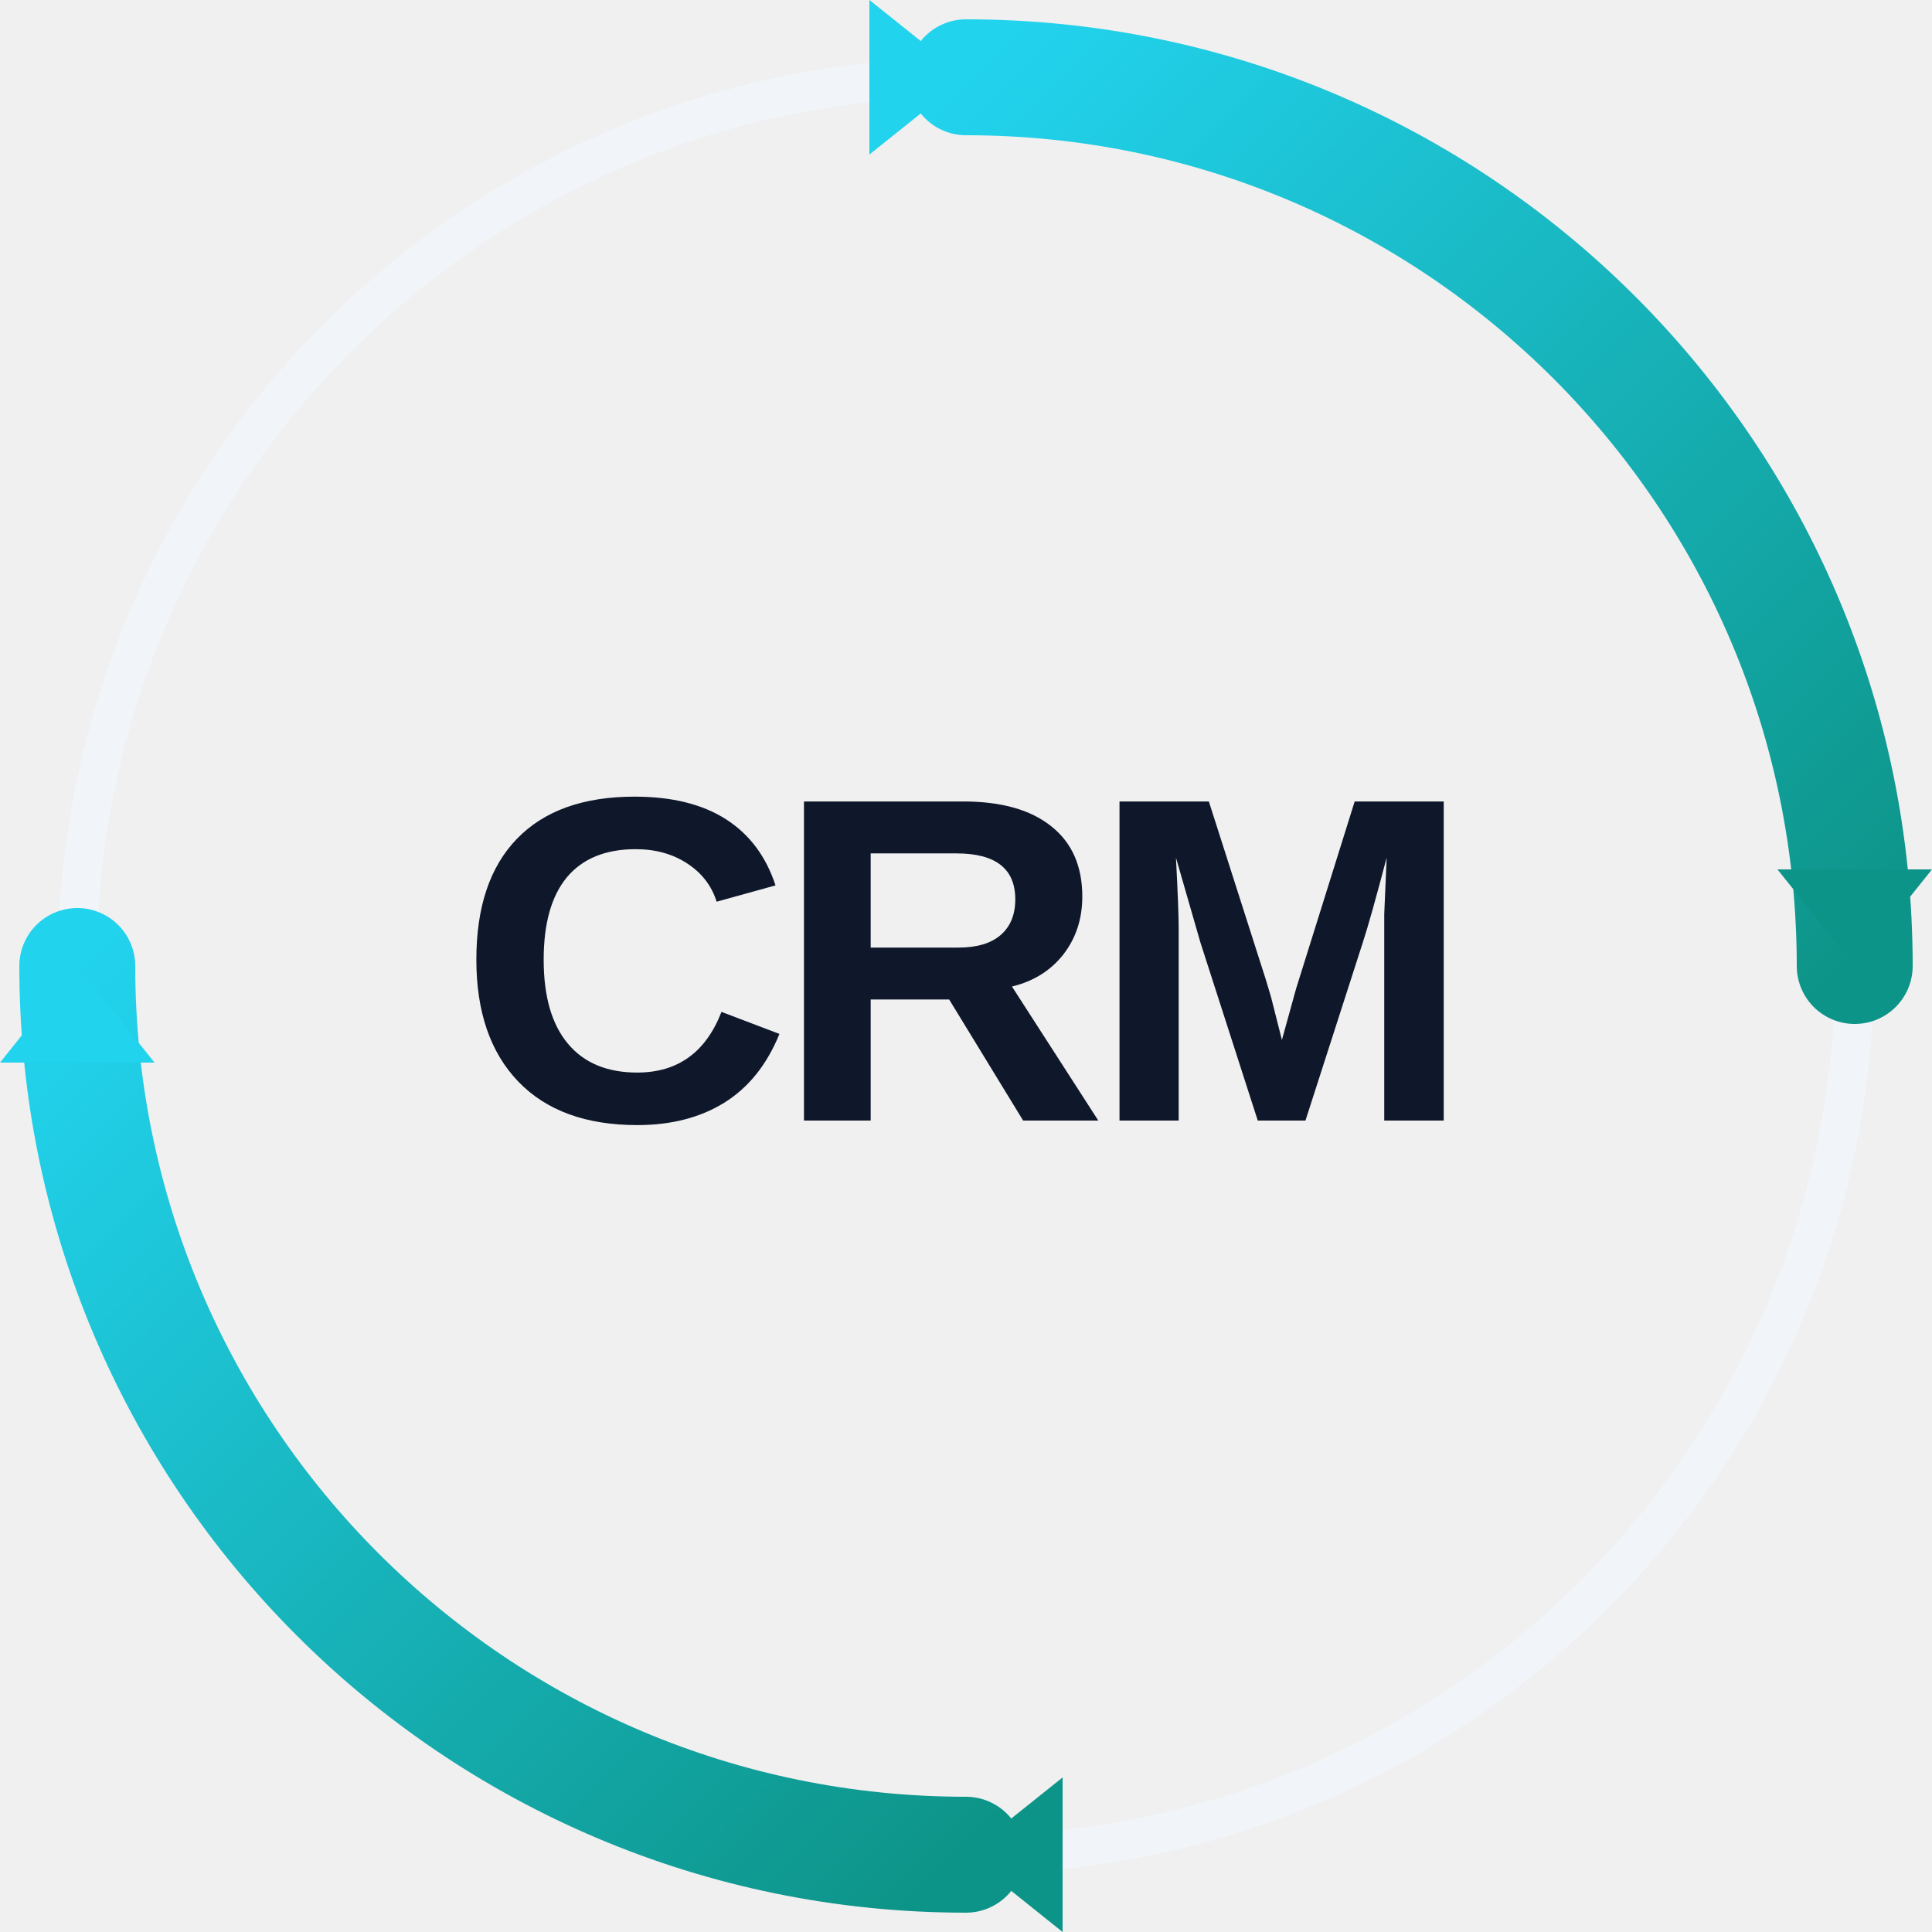
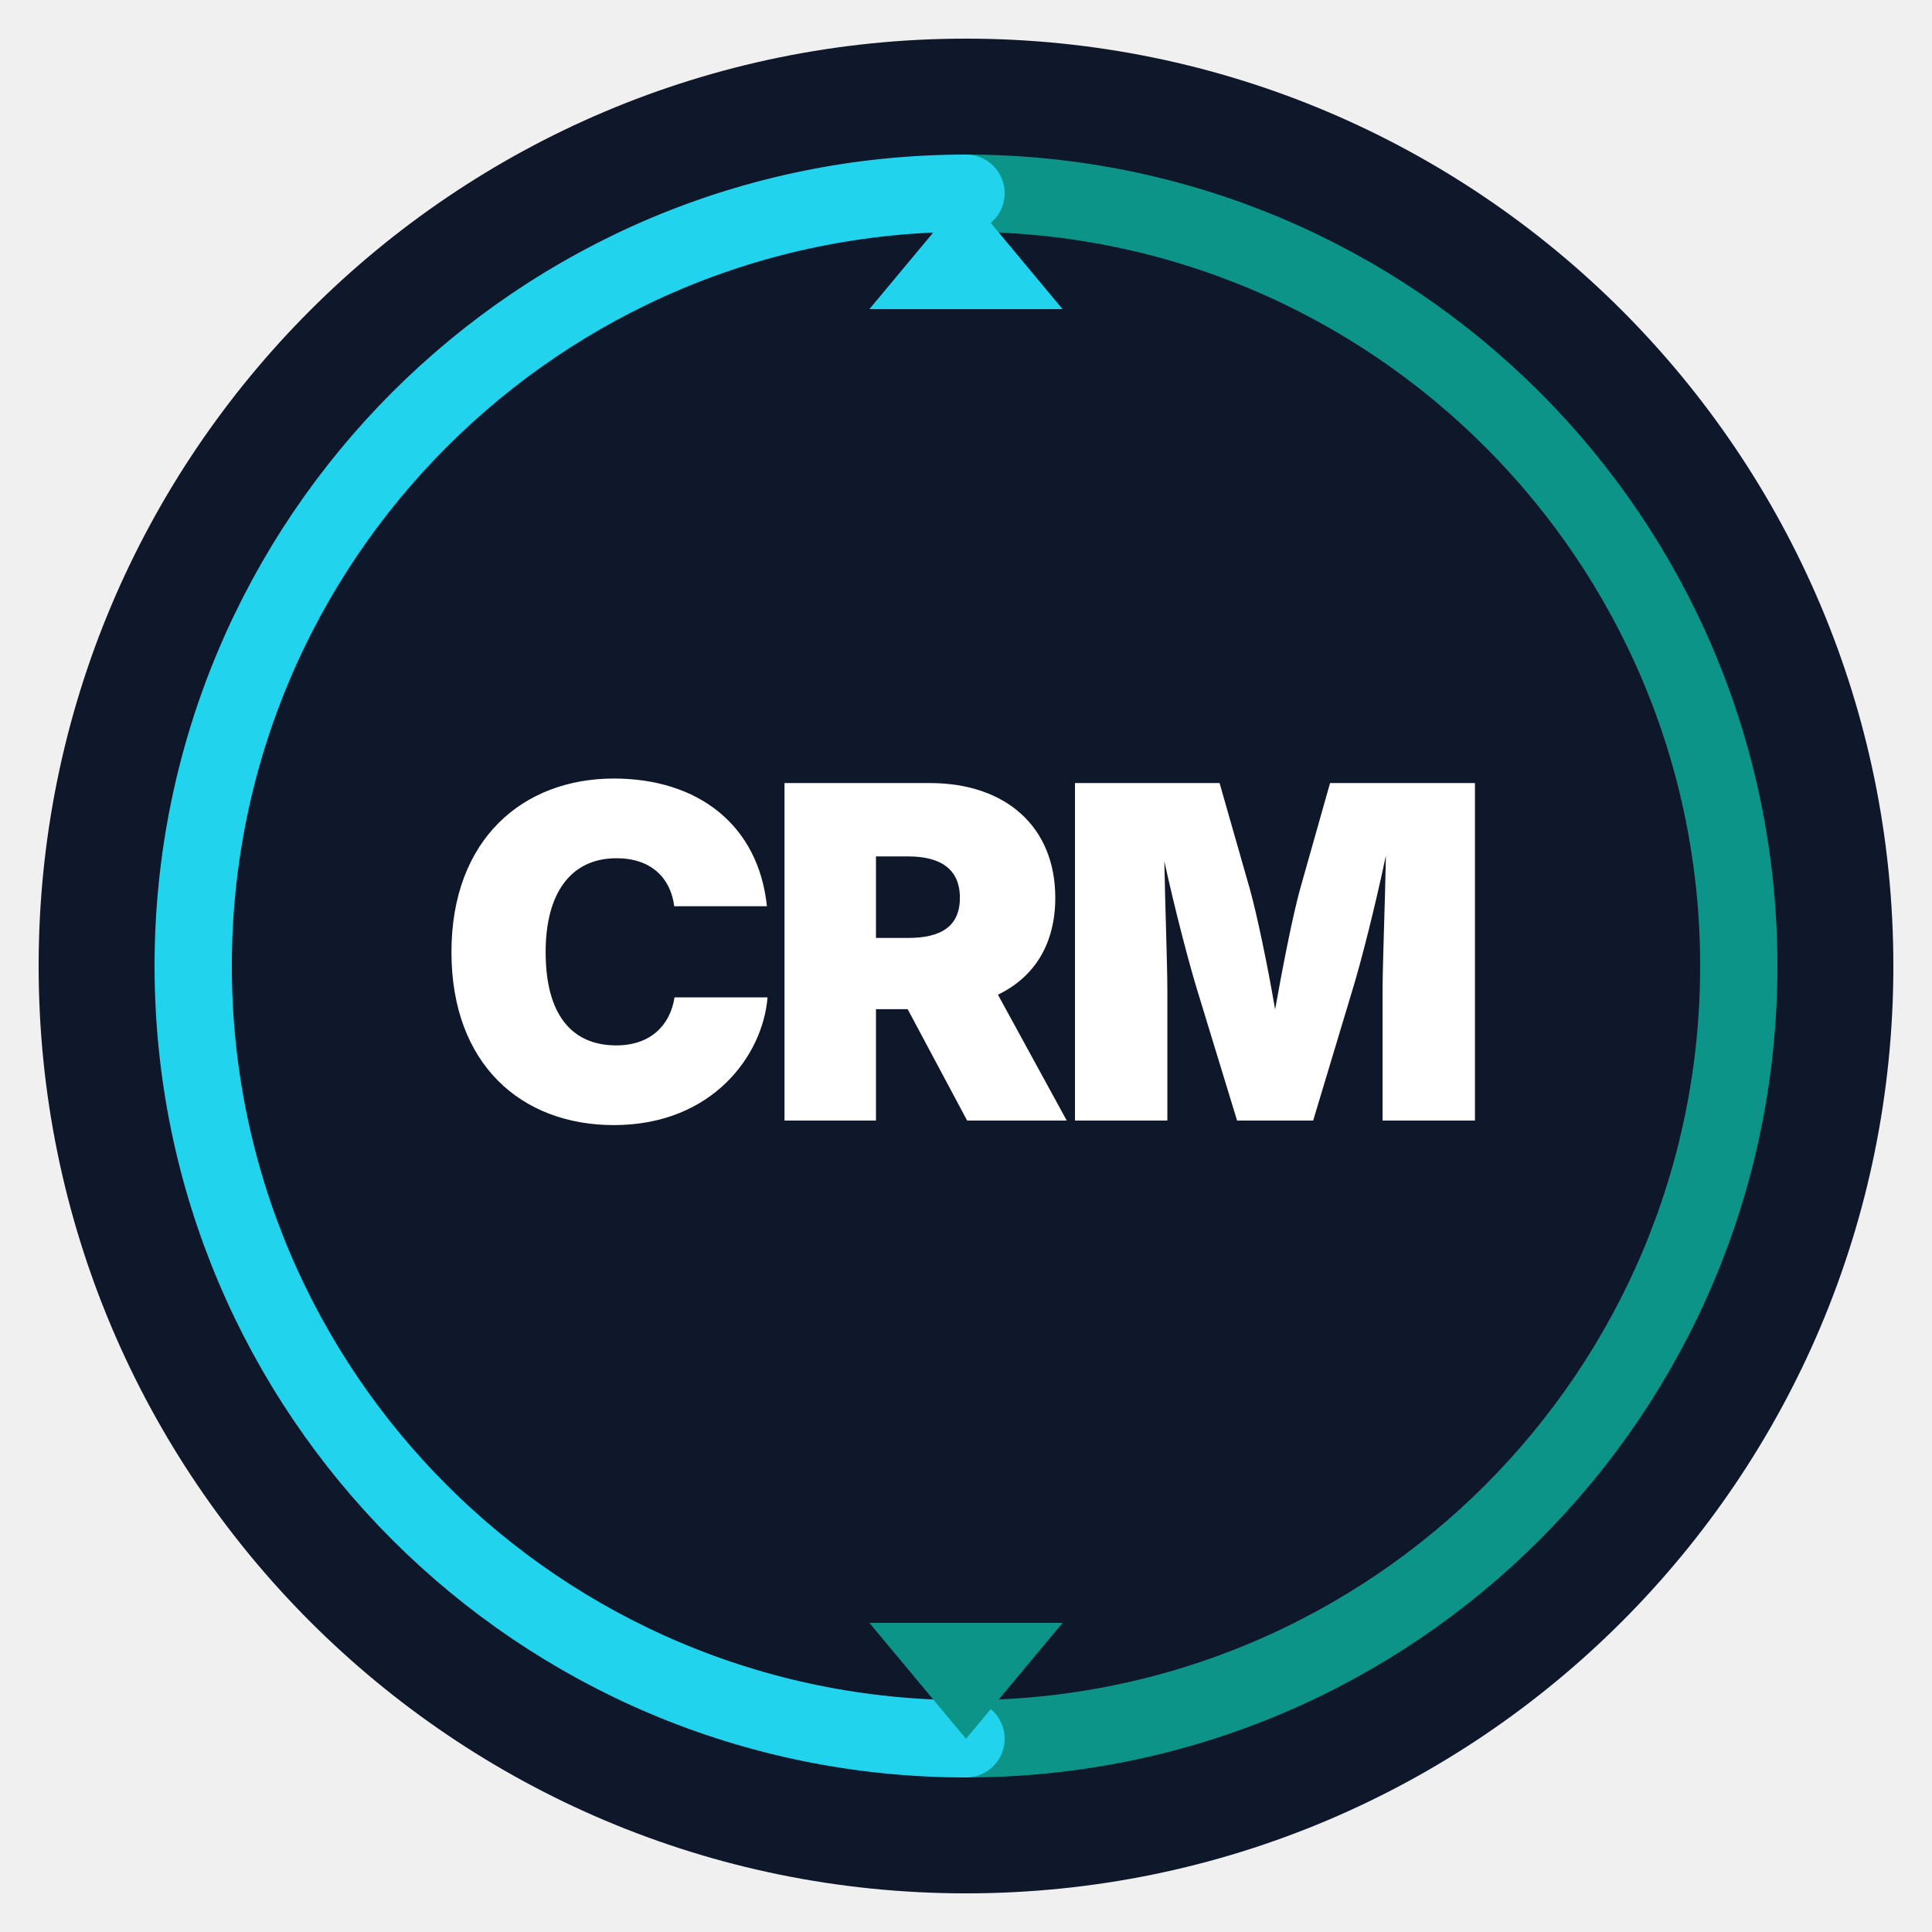
<svg xmlns="http://www.w3.org/2000/svg" viewBox="0 0 100 100">
  <defs>
-     <linearGradient id="cyanTealGradient" x1="0%" y1="0%" x2="100%" y2="100%">
+     <linearGradient id="cyanTealGradient" x1="0%" y1="0%" x2="100%" y2="0%">
      <stop offset="0%" style="stop-color:#22d3ee;stop-opacity:1" />
      <stop offset="100%" style="stop-color:#0d9488;stop-opacity:1" />
    </linearGradient>
  </defs>
-   <circle cx="50" cy="50" r="46" fill="none" stroke="#f1f5f9" stroke-width="2" />
-   <g fill="none" stroke="url(#cyanTealGradient)" stroke-width="6" stroke-linecap="round">
-     <path d="M 50,4 A 46,46 0 0,1 96,50" />
-     <path d="M 50,96 A 46,46 0 0,1 4,50" />
+   <circle cx="50" cy="50" r="48" fill="#0f172a" />
+   <g fill="none" stroke-width="4" stroke-linecap="round">
+     <path d="M 50,10 A 40,40 0 0,1 50,90" stroke="#0d9488" />
+     <path d="M 50,90 A 40,40 0 0,1 50,10" stroke="#22d3ee" />
  </g>
-   <path d="M 96,50 L 100,45 L 92,45 Z" fill="#0d9488" />
-   <path d="M 4,50 L 0,55 L 8,55 Z" fill="#22d3ee" />
-   <path d="M 50,4 L 45,0 L 45,8 Z" fill="#22d3ee" />
-   <path d="M 50,96 L 55,100 L 55,92 Z" fill="#0d9488" />
-   <text x="50" y="58" font-family="Arial, Helvetica, sans-serif" font-size="24" font-weight="bold" fill="#0f172a" text-anchor="middle" letter-spacing="-1">CRM</text>
+   <path d="M 50,10 L 55,16 L 45,16 Z" fill="#22d3ee" />
+   <path d="M 50,90 L 45,84 L 55,84 Z" fill="#0d9488" />
+   <text x="50" y="58" font-family="system-ui, -apple-system, sans-serif" font-size="24" font-weight="900" fill="#ffffff" text-anchor="middle" letter-spacing="-1">CRM</text>
</svg>
